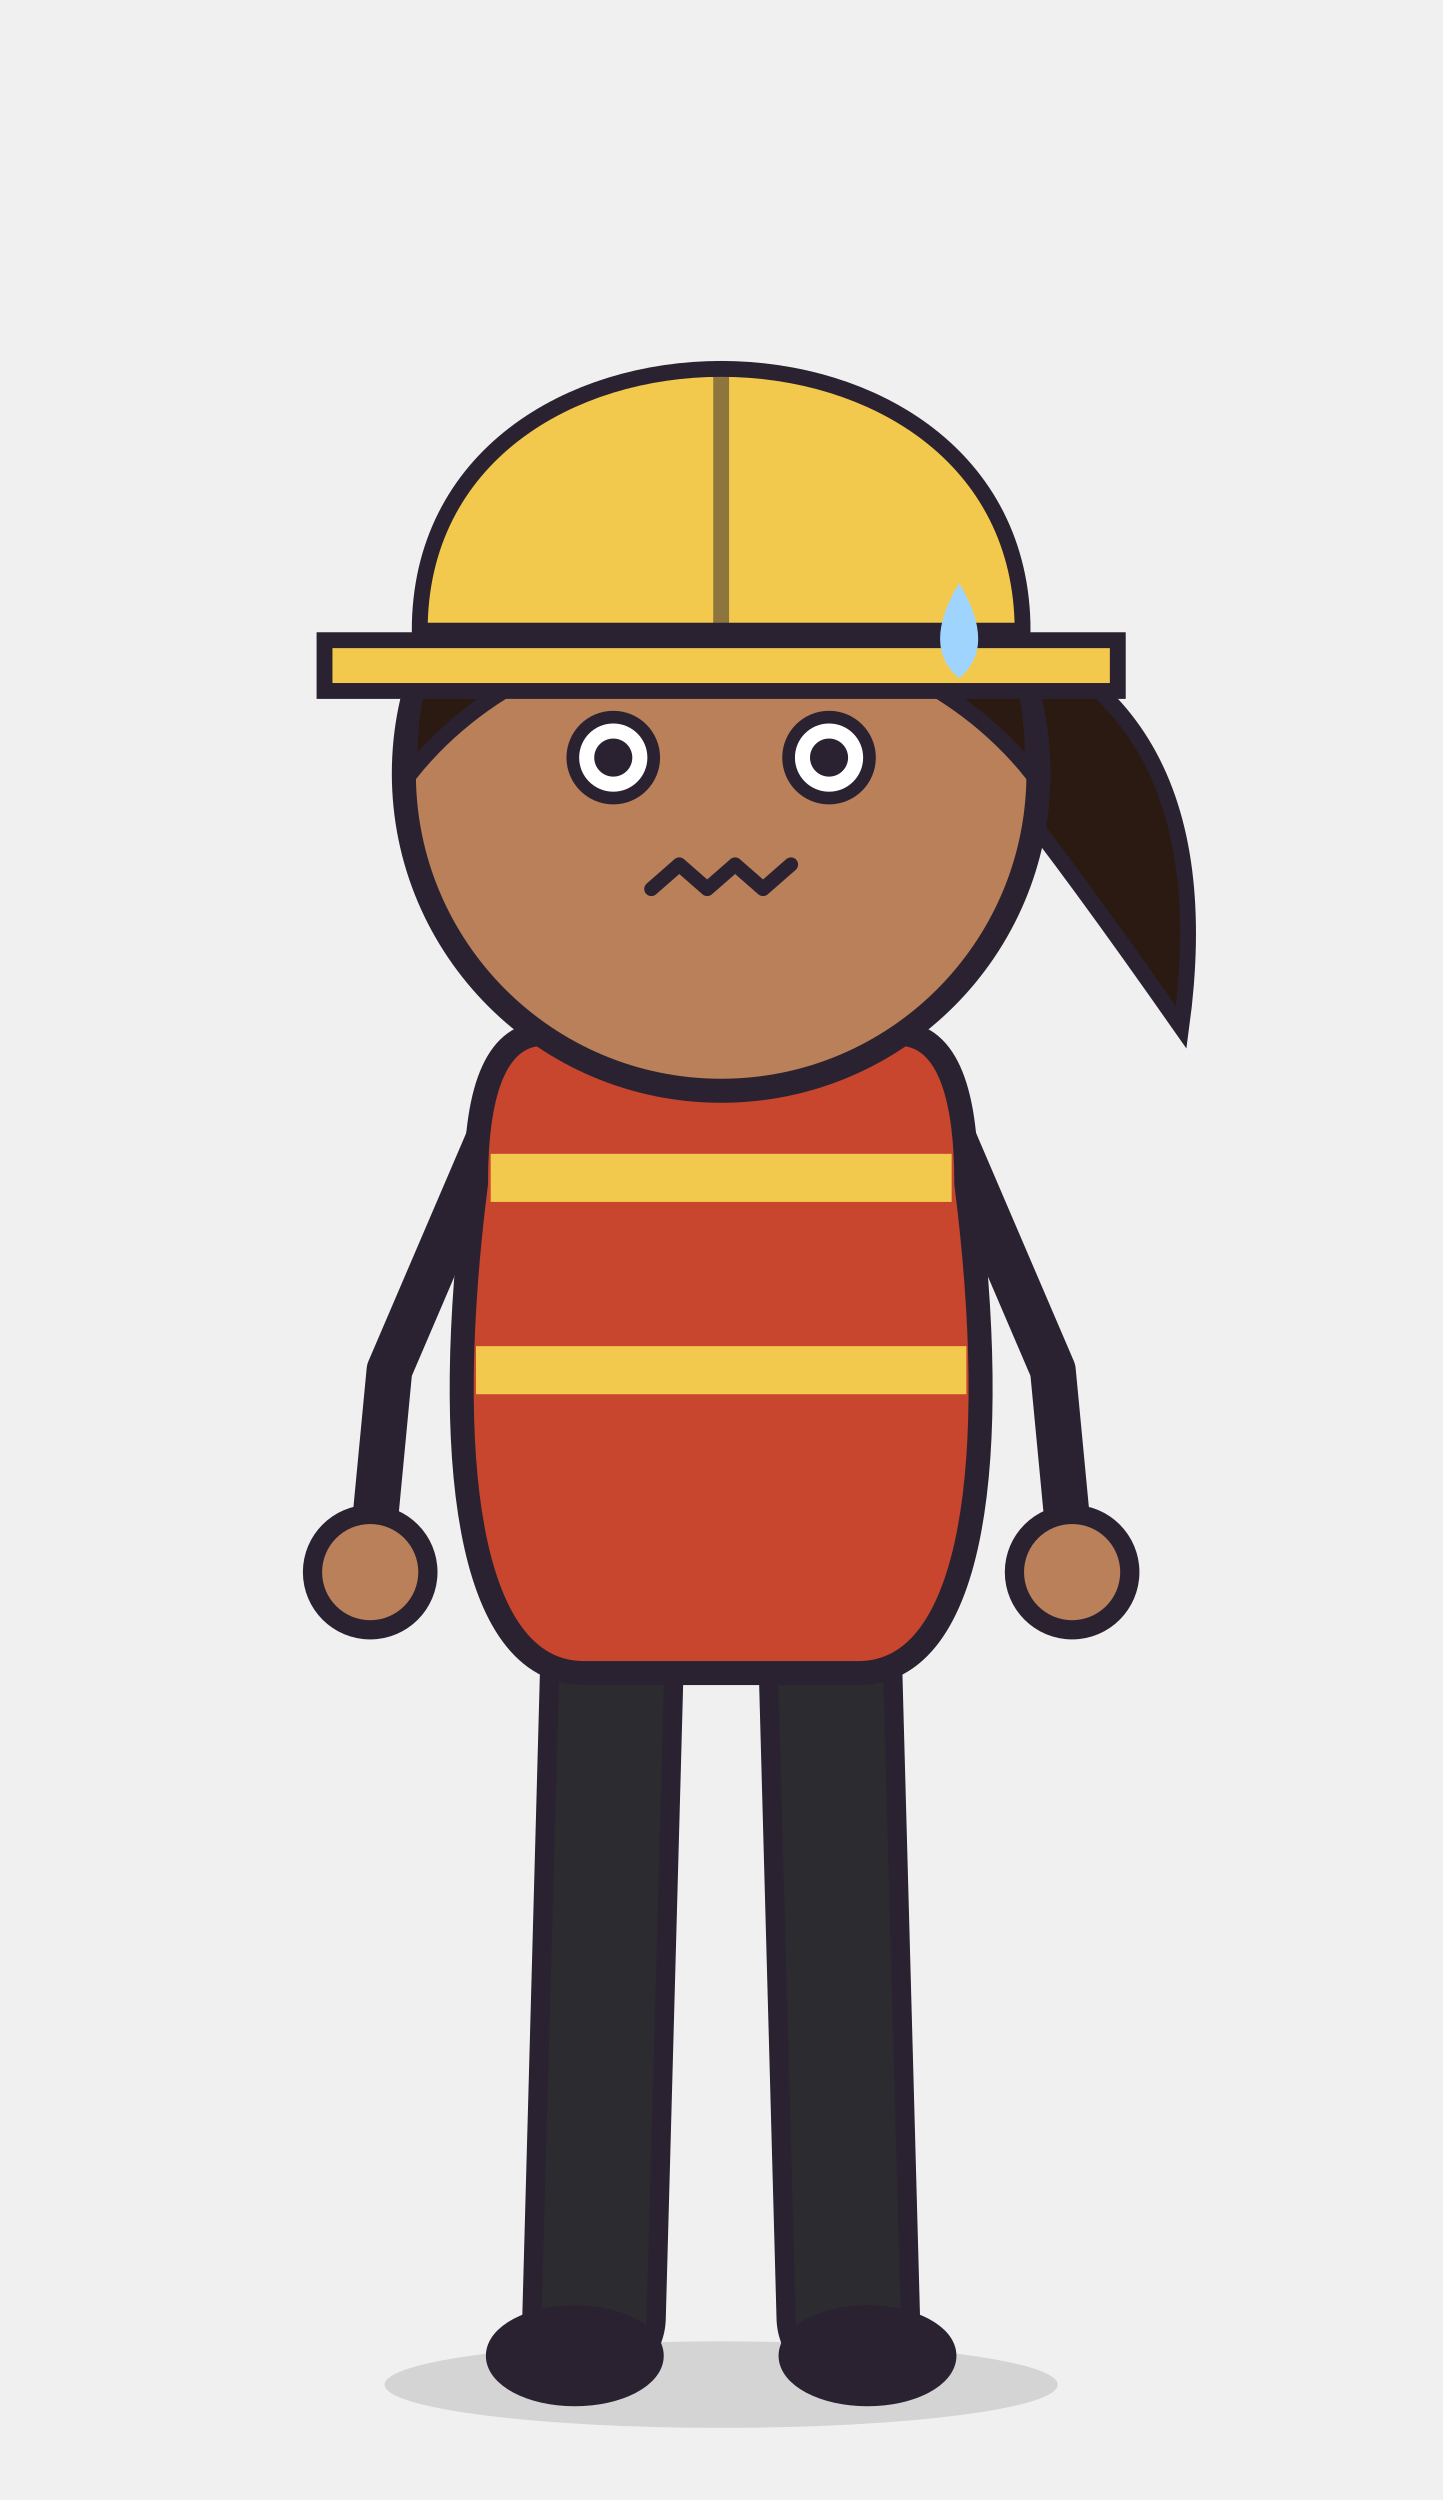
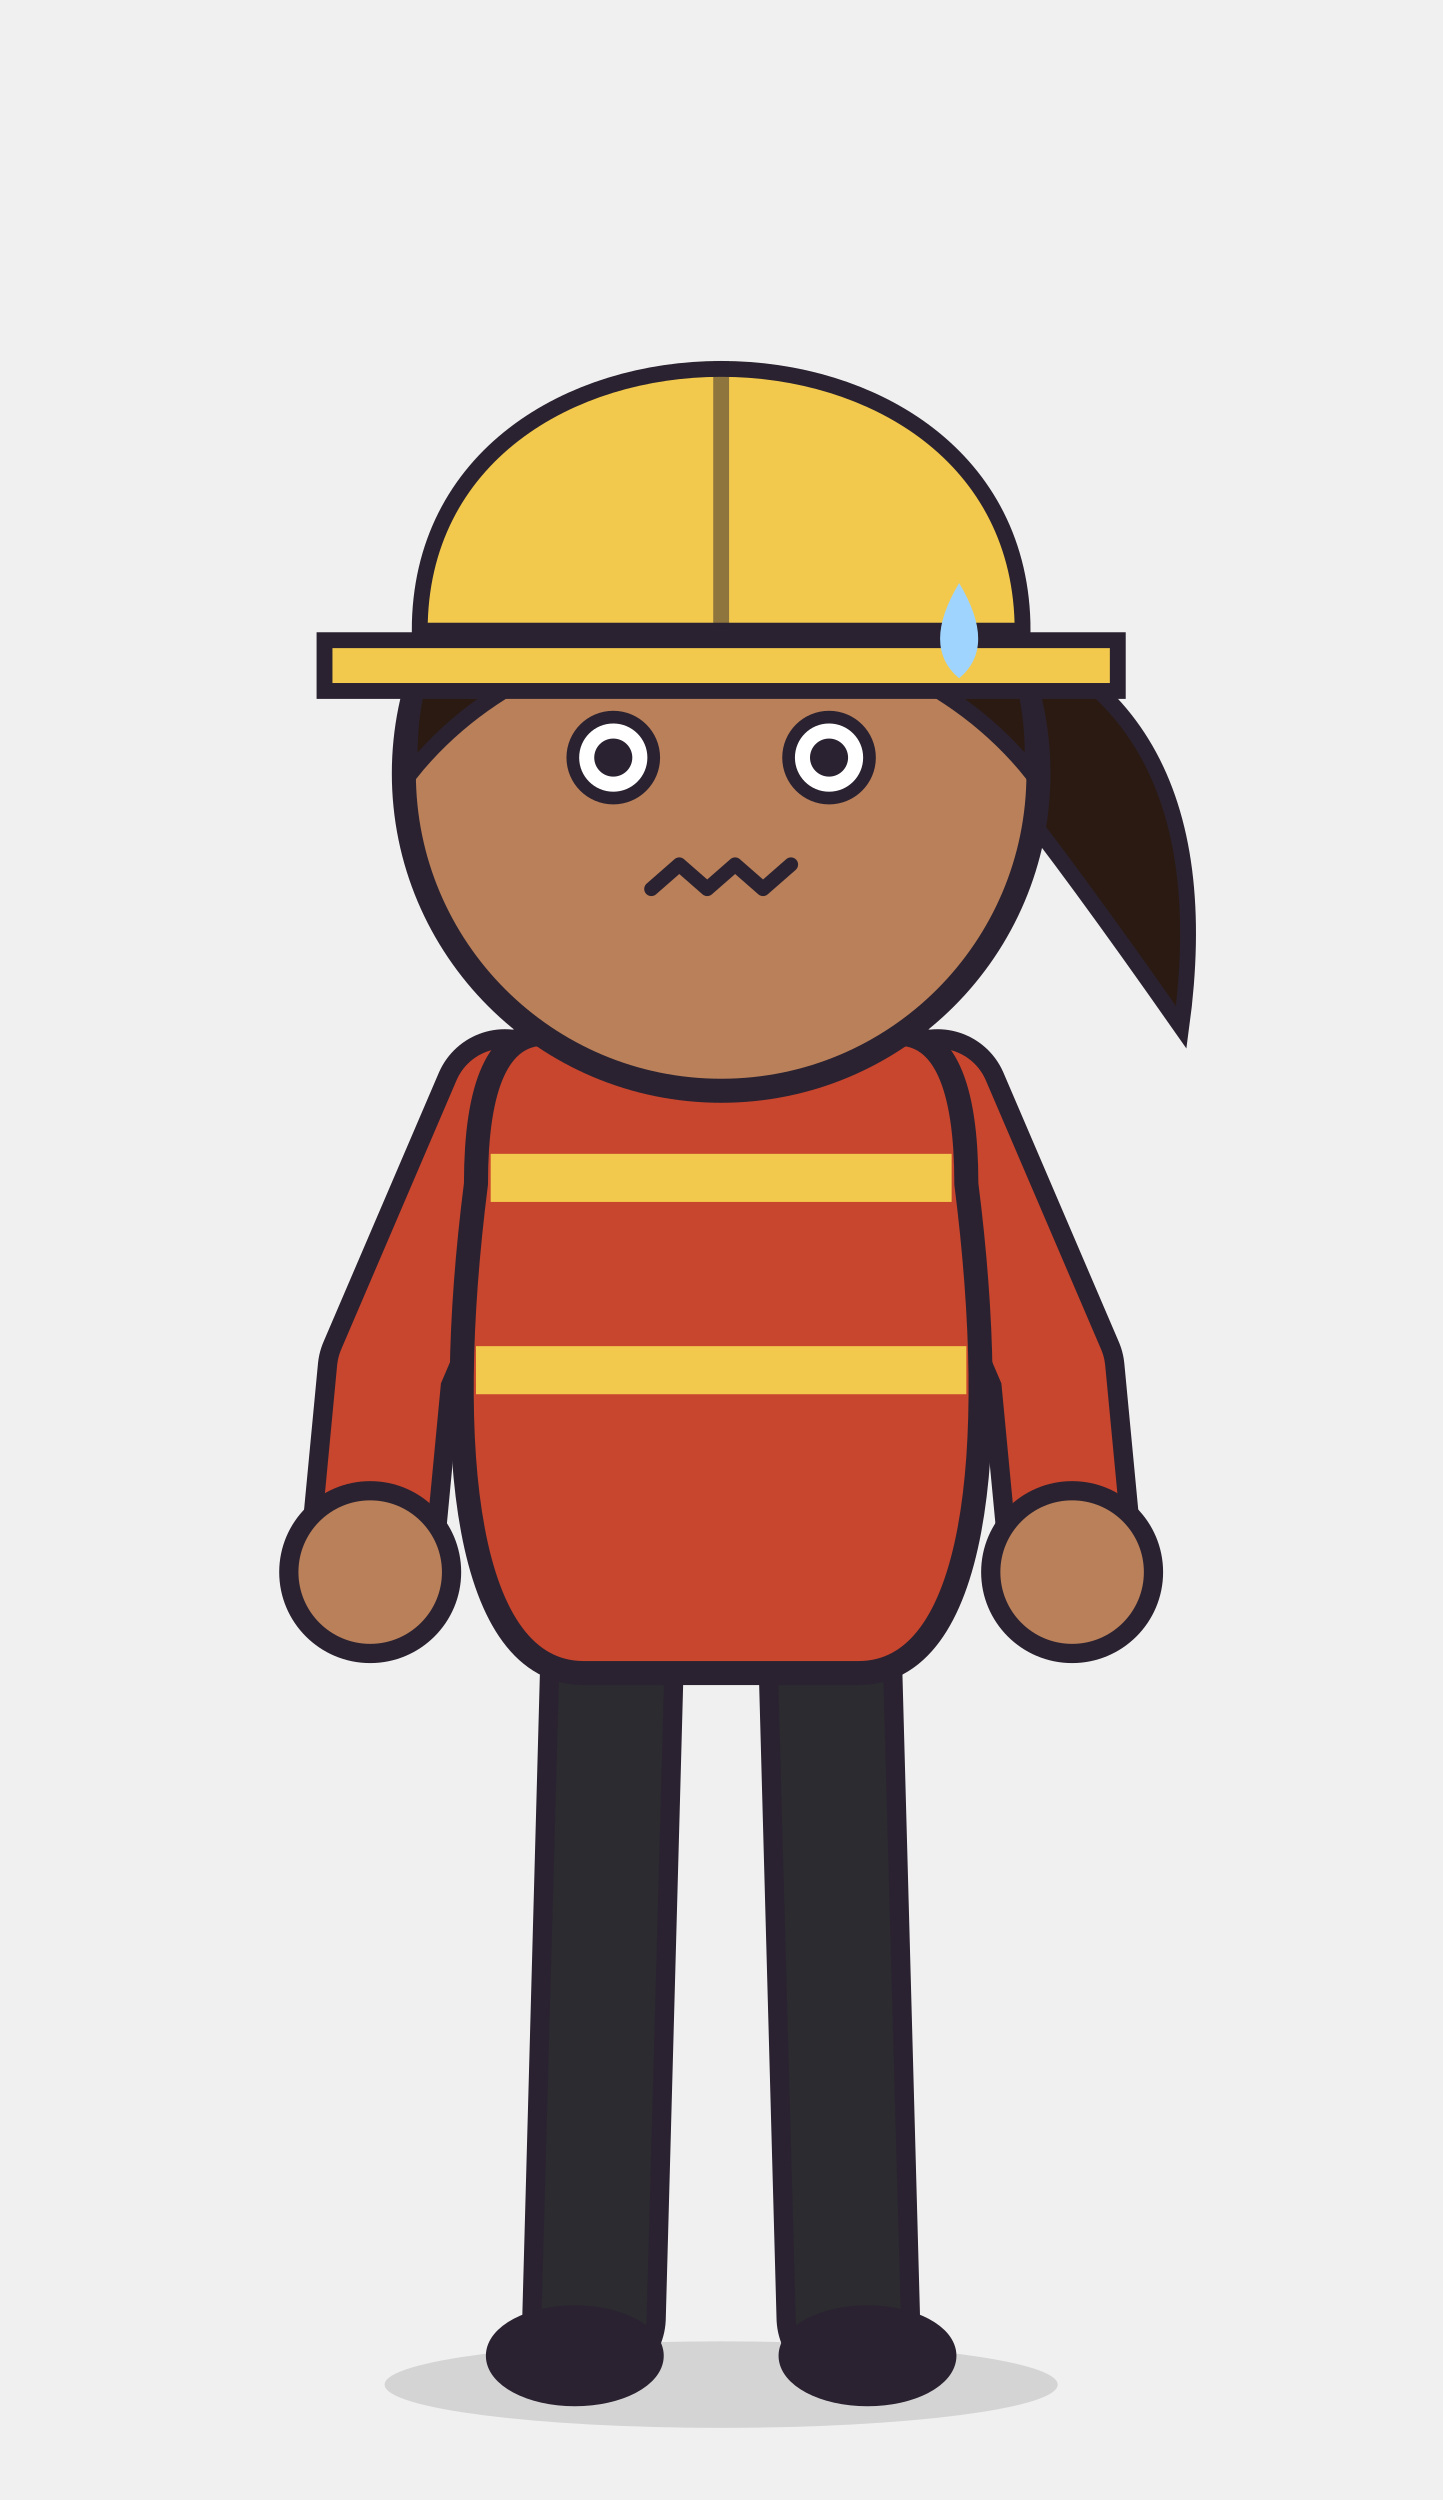
<svg xmlns="http://www.w3.org/2000/svg" viewBox="0 0 300 520" width="300" height="520">
  <ellipse cx="150" cy="496" rx="70" ry="9" fill="#000" opacity="0.12" />
-   <path d="M127.56 336 L123.56 482 M172.44 336 L176.44 482" stroke="#2a2230" stroke-width="29.85" stroke-linecap="round" />
-   <path d="M127.56 336 L123.56 482 M172.44 336 L176.44 482" stroke="#2b2b30" stroke-width="21.85" stroke-linecap="round" />
+   <path d="M127.56 336 L123.56 482 M172.44 336 L176.44 482" stroke="#2a2230" stroke-width="29.85" stroke-linecap="round" stroke-linejoin="round" fill="none" />
+   <path d="M127.56 336 L123.56 482 M172.44 336 L176.44 482" stroke="#2b2b30" stroke-width="21.85" stroke-linecap="round" stroke-linejoin="round" fill="none" />
  <ellipse cx="119.56" cy="490" rx="17" ry="9" fill="#2a2230" stroke="#2a2230" stroke-width="3" />
  <ellipse cx="180.44" cy="490" rx="17" ry="9" fill="#2a2230" stroke="#2a2230" stroke-width="3" />
-   <path d="M105 229 L81 285 L77 327" stroke="#2a2230" stroke-width="9.5" stroke-linecap="round" stroke-linejoin="round" fill="none" />
-   <path d="M195 229 L219 285 L223 327" stroke="#2a2230" stroke-width="9.5" stroke-linecap="round" stroke-linejoin="round" fill="none" />
-   <circle cx="77" cy="327" r="12" fill="#b9805a" stroke="#2a2230" stroke-width="4" />
-   <circle cx="223" cy="327" r="12" fill="#b9805a" stroke="#2a2230" stroke-width="4" />
+   <path d="M105 229 L81 285 L77 327" stroke="#2a2230" stroke-width="29.85" stroke-linecap="round" stroke-linejoin="round" fill="none" />
+   <path d="M105 229 L81 285 L77 327" stroke="#c8452e" stroke-width="21.85" stroke-linecap="round" stroke-linejoin="round" fill="none" />
+   <path d="M195 229 L219 285 L223 327" stroke="#2a2230" stroke-width="29.85" stroke-linecap="round" stroke-linejoin="round" fill="none" />
+   <path d="M195 229 L219 285 L223 327" stroke="#c8452e" stroke-width="21.85" stroke-linecap="round" stroke-linejoin="round" fill="none" />
+   <circle cx="77" cy="327" r="16.925" fill="#b9805a" stroke="#2a2230" stroke-width="4" />
+   <circle cx="223" cy="327" r="16.925" fill="#b9805a" stroke="#2a2230" stroke-width="4" />
  <path d="M113.28 215 Q99 215 99 246.25 C91.86 302.5 96.96 348 121.44 348 H178.56 C203.04 348 208.14 302.5 201 246.25 Q201 215 186.72 215 z" fill="#c8452e" stroke="#2a2230" stroke-width="5" />
  <path d="M102.06 245 h95.88 M99 285 h102" stroke="#f2c94c" stroke-width="10" />
  <path d="M196.2 127.88 q59.4 13.2 49.5 85.8 q-23.1 -33 -36.3 -49.5 z" fill="#2a1a12" stroke="#2a2230" stroke-width="3.3" />
  <circle cx="150" cy="160.88" r="66" fill="#b9805a" stroke="#2a2230" stroke-width="5" />
  <path d="M85.32 160.88 C80.7 78.38, 219.3 78.38, 214.68 160.88 C183 121.28, 117 121.28, 85.32 160.88 z" fill="#2a1a12" stroke="#2a2230" stroke-width="3.3" />
  <path d="M87.3 131.18 C87.3 58.58, 212.7 58.58, 212.7 131.18 z" fill="#f2c94c" stroke="#2a2230" stroke-width="3.3" />
  <path d="M67.5 133.16 h165 v10.56 h-165 z" fill="#f2c94c" stroke="#2a2230" stroke-width="3.3" />
  <path d="M150 75.08 v56.1" stroke="#2a2230" stroke-width="3.3" opacity="0.5" />
  <circle cx="127.56" cy="157.58" r="8.415" fill="#fff" stroke="#2a2230" stroke-width="2.64" />
  <circle cx="172.44" cy="157.58" r="8.415" fill="#fff" stroke="#2a2230" stroke-width="2.64" />
  <circle cx="127.56" cy="157.58" r="3.96" fill="#2a2230" />
  <circle cx="172.44" cy="157.58" r="3.96" fill="#2a2230" />
  <path d="M135.48 184.904 l5.808 -5.082 l5.808 5.082 l5.808 -5.082 l5.808 5.082 l5.808 -5.082" stroke="#2a2230" stroke-width="2.97" fill="none" stroke-linejoin="round" stroke-linecap="round" />
  <path d="M199.5 121.28 q-7.92 13.2 0 19.8 q7.92 -6.6 0 -19.8" fill="#9fd4ff" />
</svg>
